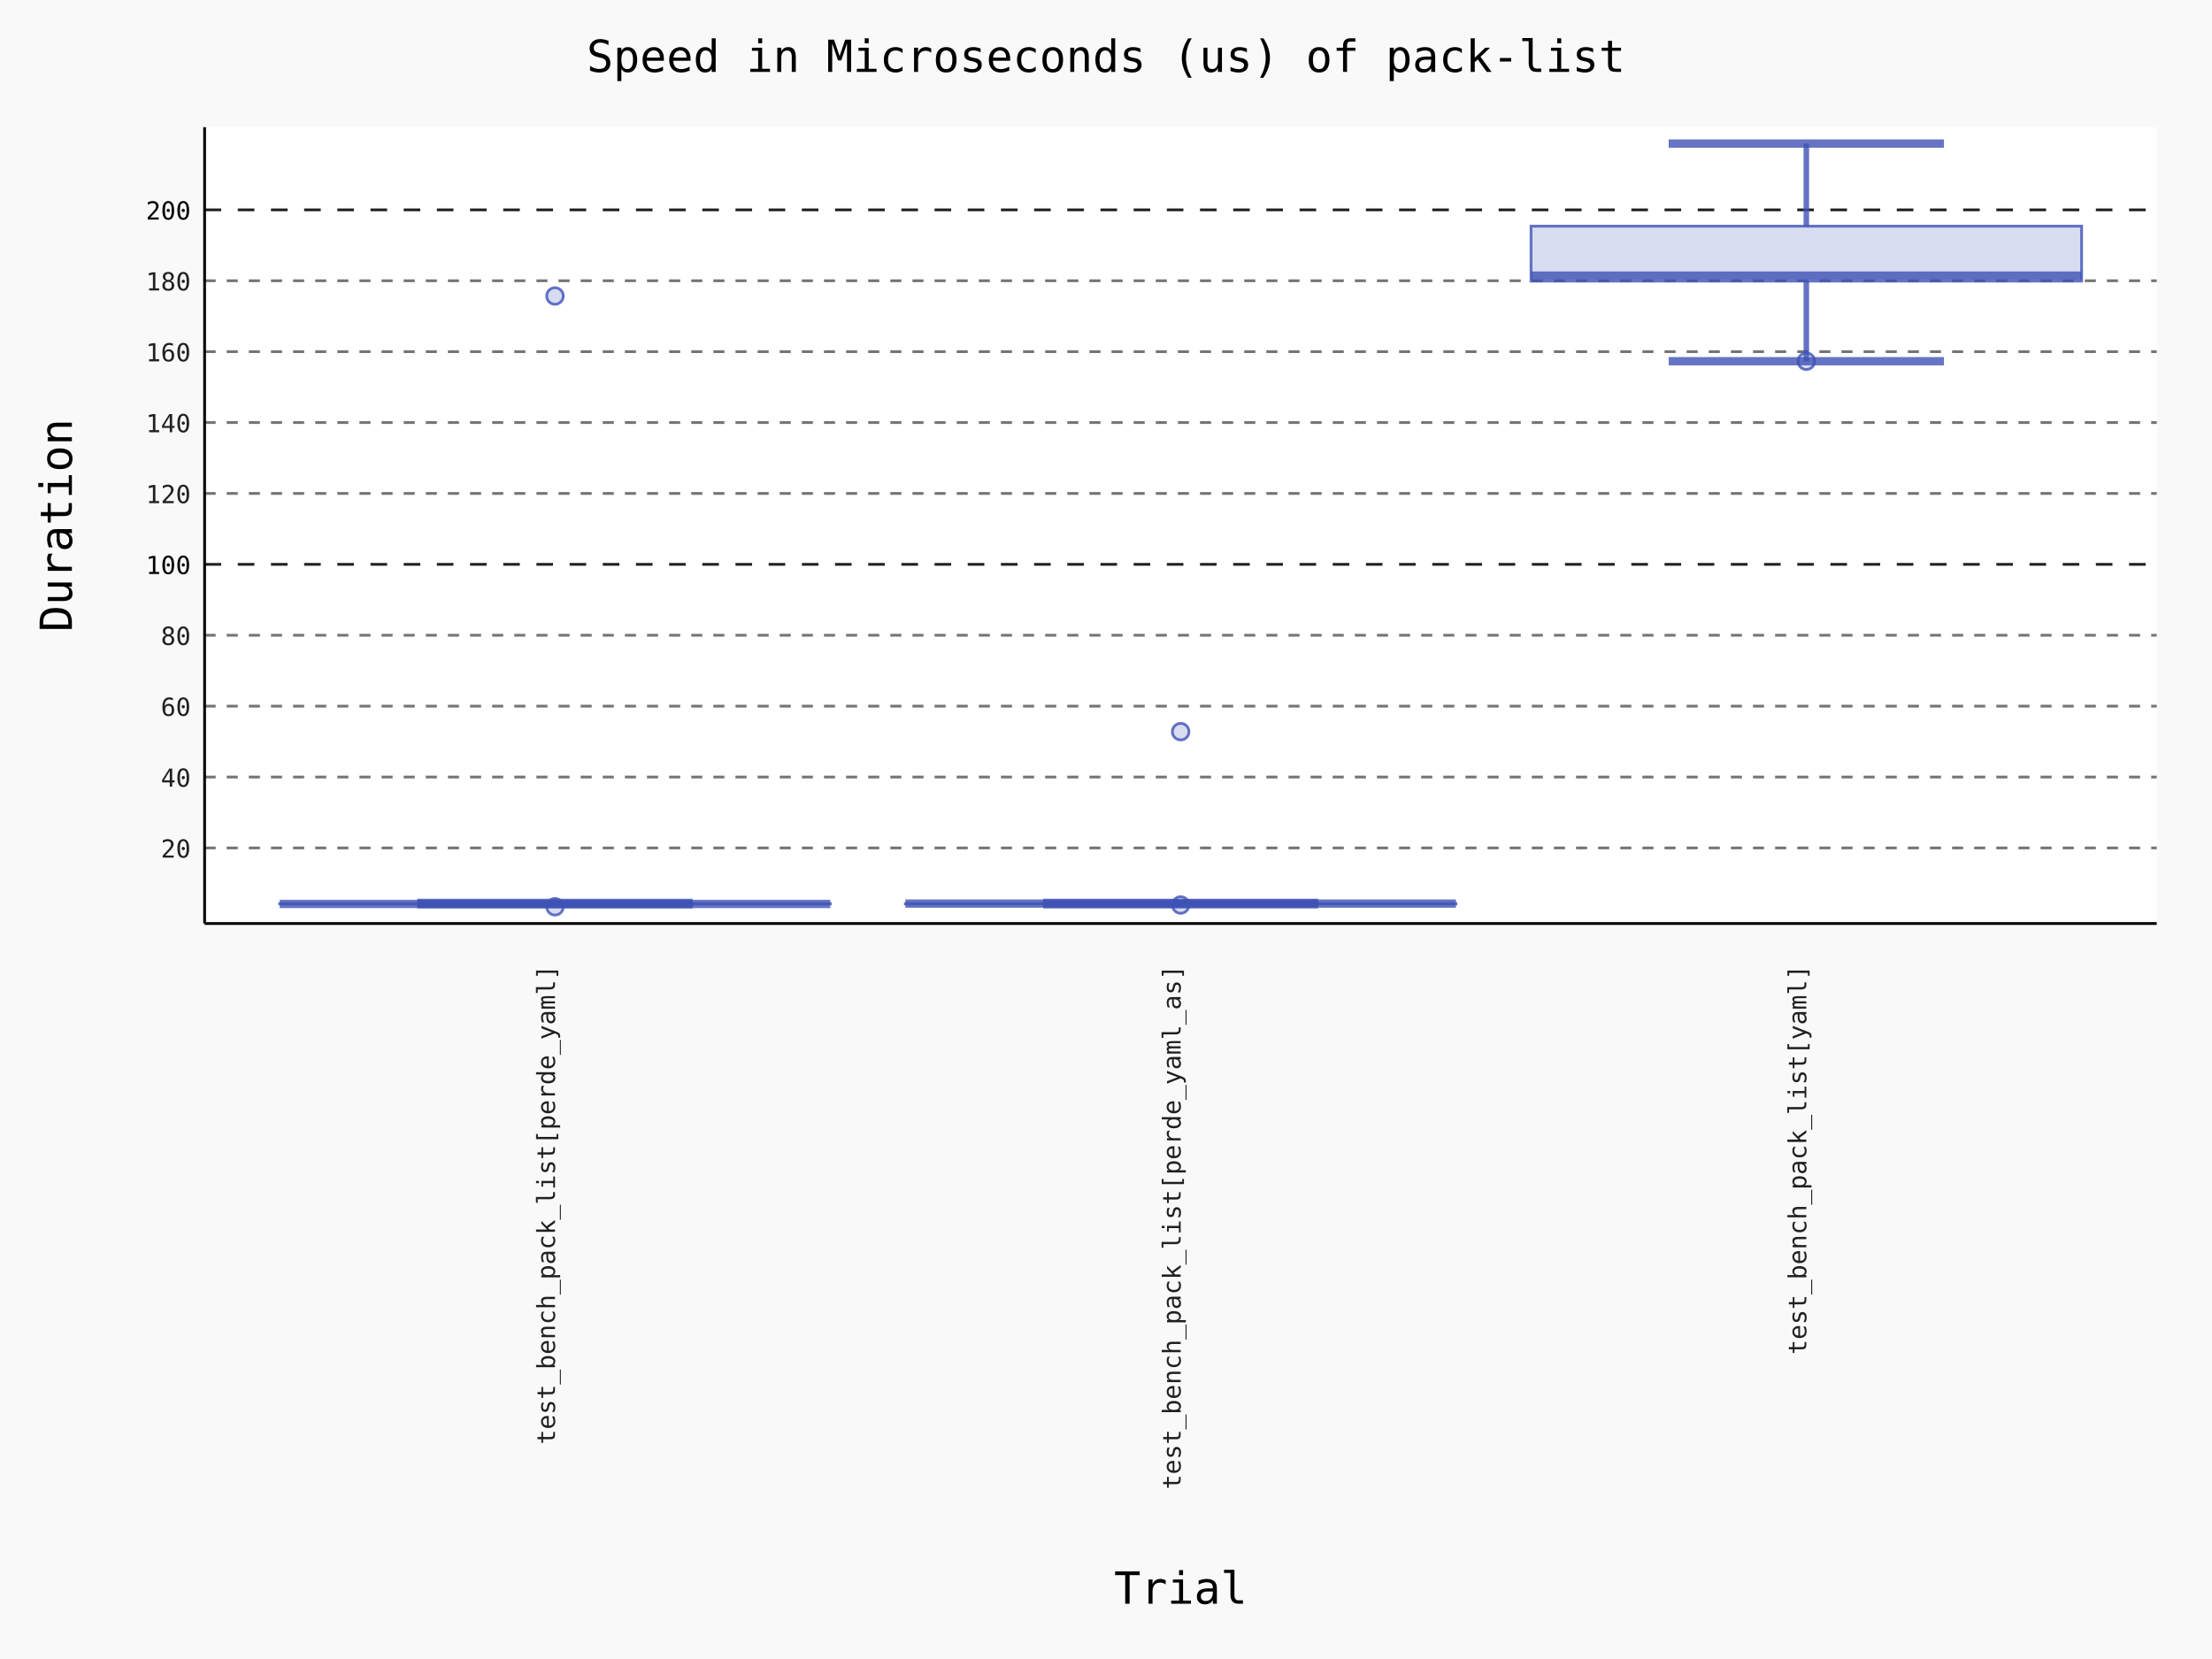
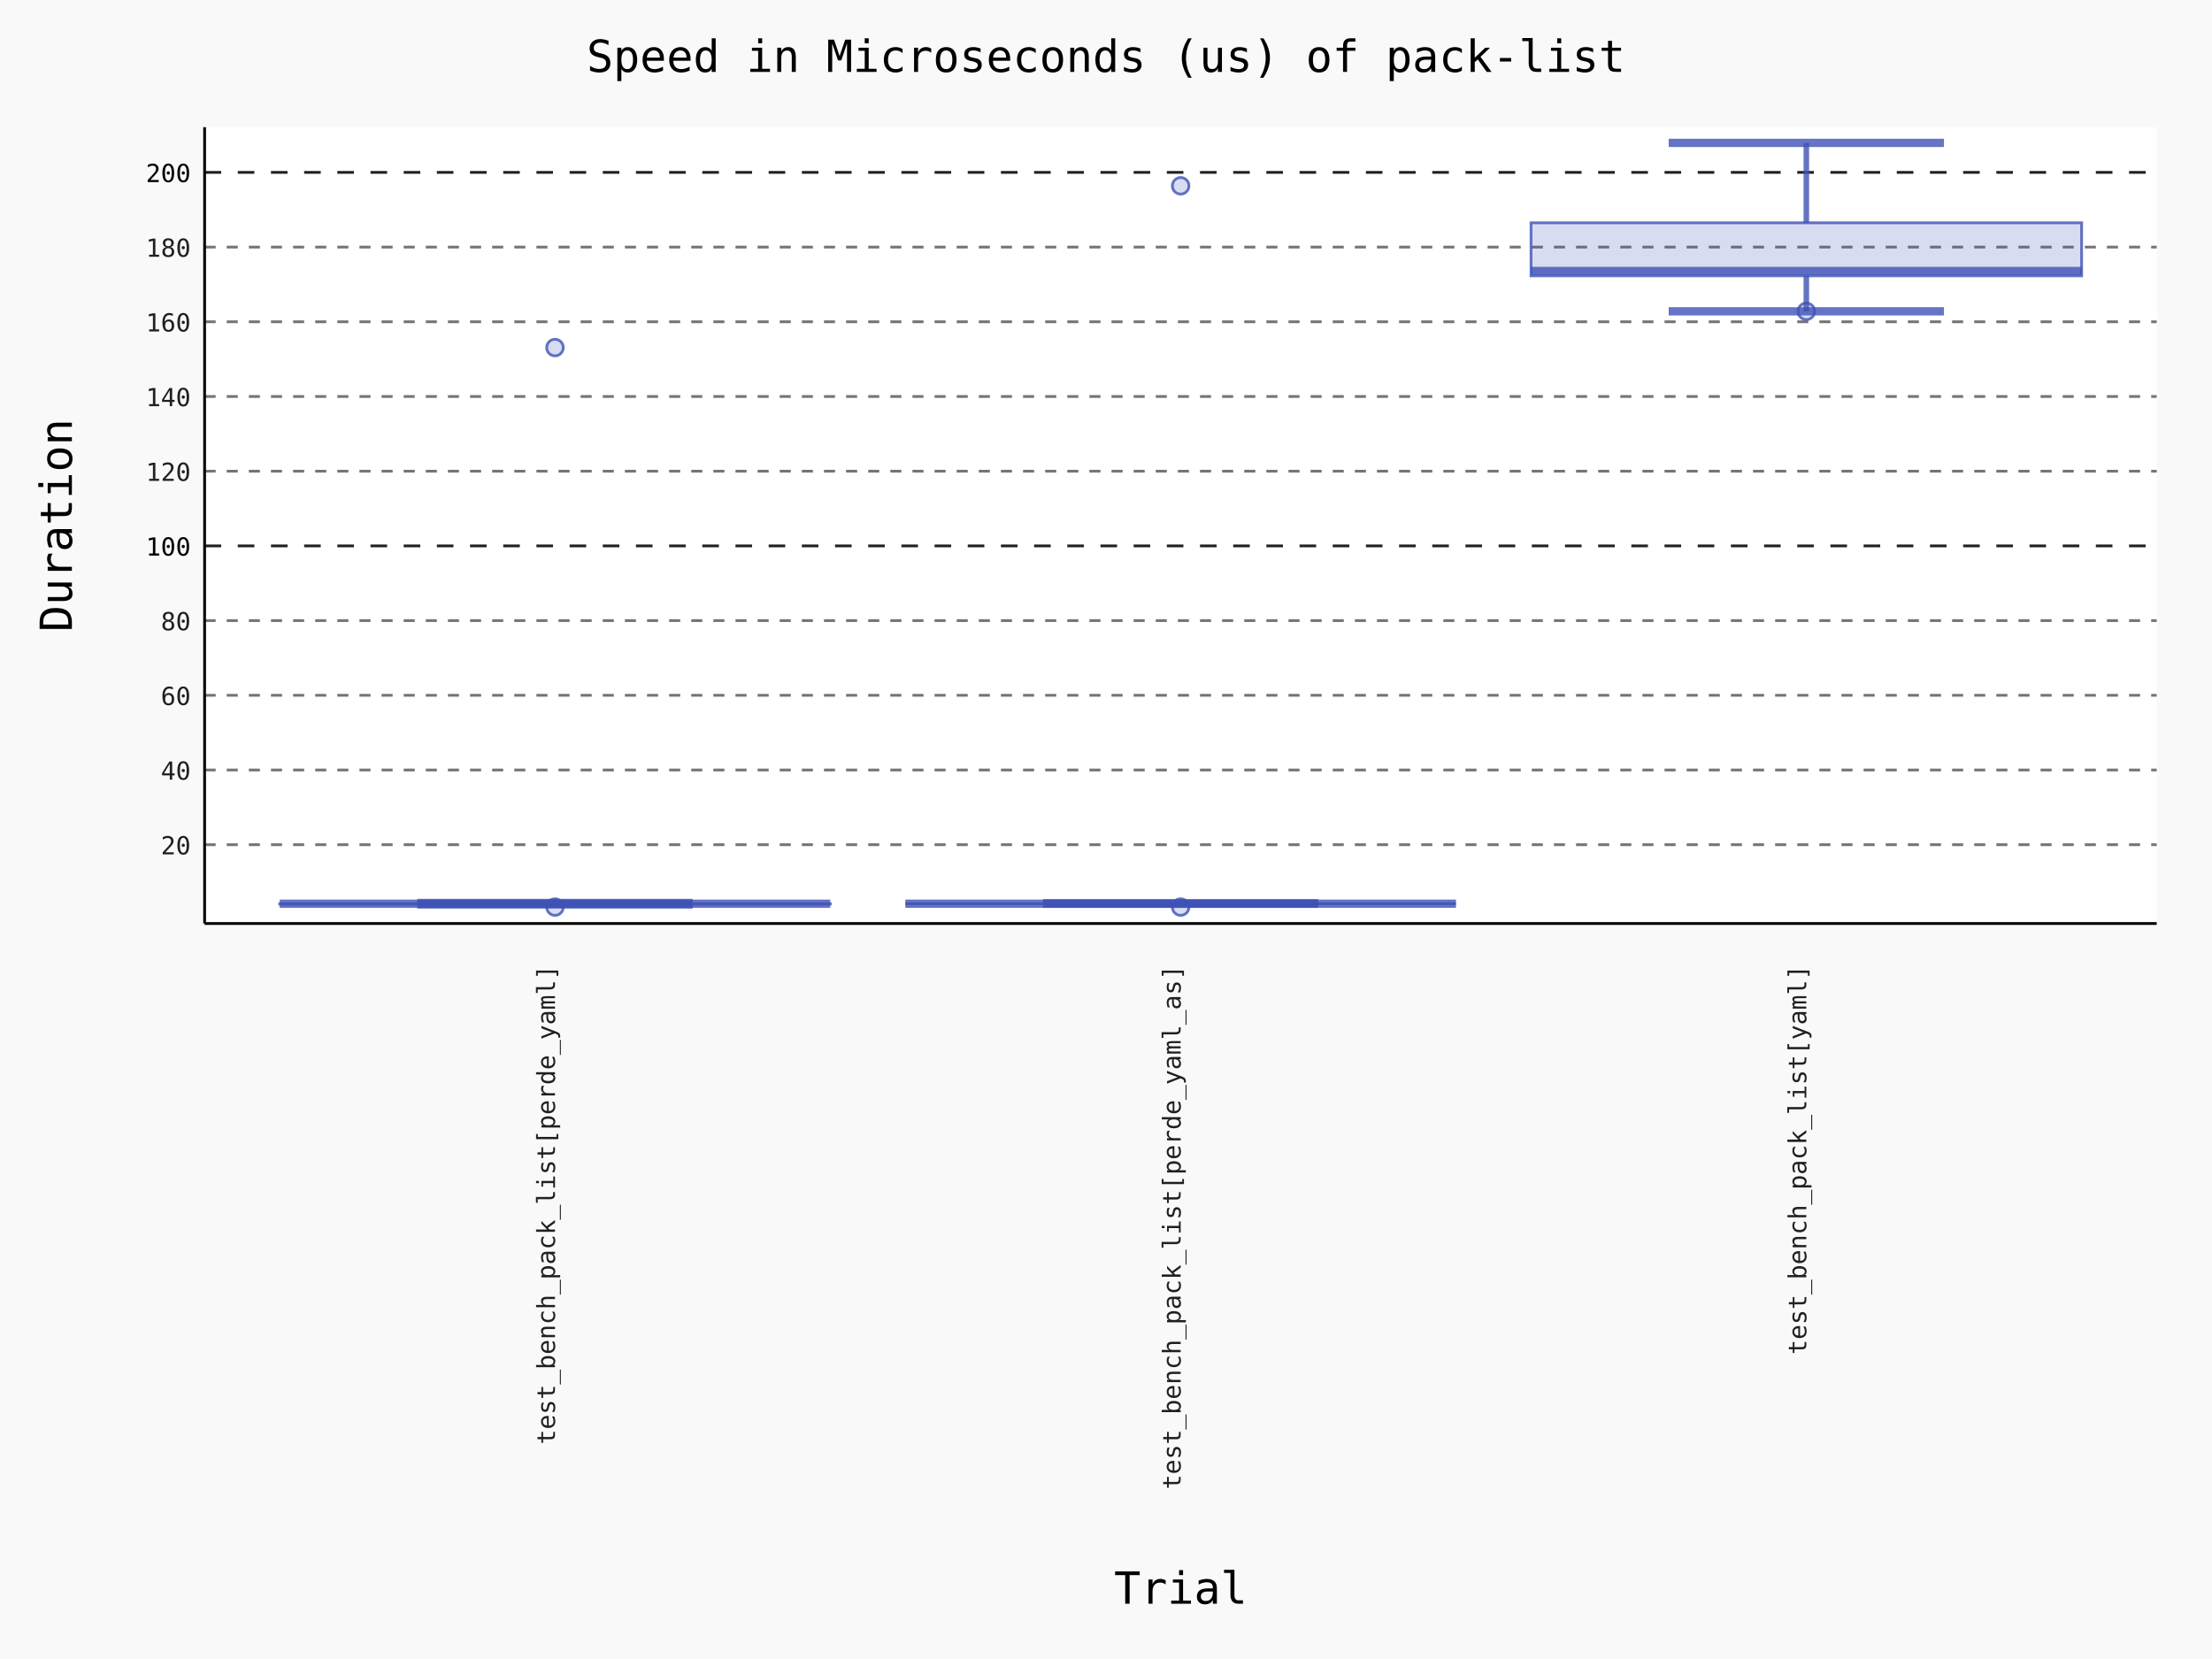
- <svg xmlns="http://www.w3.org/2000/svg" class="pygal-chart" id="chart-e20be5e3-cf7a-408f-8c66-355897b1e185" viewBox="0 0 800 600">
+ <svg xmlns="http://www.w3.org/2000/svg" id="chart-7e47a1be-b669-48a0-bd61-73a7778c6e6f" class="pygal-chart" viewBox="0 0 800 600">
  <defs>
-     <style type="text/css">#chart-e20be5e3-cf7a-408f-8c66-355897b1e185{-webkit-user-select:none;-webkit-font-smoothing:antialiased;font-family:Consolas,"Deja Vu Sans Mono","Bitstream Vera Sans Mono","Courier New",monospace}#chart-e20be5e3-cf7a-408f-8c66-355897b1e185 .title{font-family:Consolas,"Deja Vu Sans Mono","Bitstream Vera Sans Mono","Courier New",monospace;font-size:16px}#chart-e20be5e3-cf7a-408f-8c66-355897b1e185 .legends .legend text{font-family:Consolas,"Deja Vu Sans Mono","Bitstream Vera Sans Mono","Courier New",monospace;font-size:14px}#chart-e20be5e3-cf7a-408f-8c66-355897b1e185 .axis text{font-family:Consolas,"Deja Vu Sans Mono","Bitstream Vera Sans Mono","Courier New",monospace;font-size:10px}#chart-e20be5e3-cf7a-408f-8c66-355897b1e185 .axis text.major{font-family:Consolas,"Deja Vu Sans Mono","Bitstream Vera Sans Mono","Courier New",monospace;font-size:10px}#chart-e20be5e3-cf7a-408f-8c66-355897b1e185 .text-overlay text.value{font-family:Consolas,"Deja Vu Sans Mono","Bitstream Vera Sans Mono","Courier New",monospace;font-size:16px}#chart-e20be5e3-cf7a-408f-8c66-355897b1e185 .text-overlay text.label{font-family:Consolas,"Deja Vu Sans Mono","Bitstream Vera Sans Mono","Courier New",monospace;font-size:10px}#chart-e20be5e3-cf7a-408f-8c66-355897b1e185 .tooltip{font-family:Consolas,"Deja Vu Sans Mono","Bitstream Vera Sans Mono","Courier New",monospace;font-size:14px}#chart-e20be5e3-cf7a-408f-8c66-355897b1e185 text.no_data{font-family:Consolas,"Deja Vu Sans Mono","Bitstream Vera Sans Mono","Courier New",monospace;font-size:64px}
- #chart-e20be5e3-cf7a-408f-8c66-355897b1e185{background-color:rgba(249,249,249,1)}#chart-e20be5e3-cf7a-408f-8c66-355897b1e185 path,#chart-e20be5e3-cf7a-408f-8c66-355897b1e185 line,#chart-e20be5e3-cf7a-408f-8c66-355897b1e185 rect,#chart-e20be5e3-cf7a-408f-8c66-355897b1e185 circle{-webkit-transition:150ms;-moz-transition:150ms;transition:150ms}#chart-e20be5e3-cf7a-408f-8c66-355897b1e185 .graph &gt; .background{fill:rgba(249,249,249,1)}#chart-e20be5e3-cf7a-408f-8c66-355897b1e185 .plot &gt; .background{fill:rgba(255,255,255,1)}#chart-e20be5e3-cf7a-408f-8c66-355897b1e185 .graph{fill:rgba(0,0,0,.87)}#chart-e20be5e3-cf7a-408f-8c66-355897b1e185 text.no_data{fill:rgba(0,0,0,1)}#chart-e20be5e3-cf7a-408f-8c66-355897b1e185 .title{fill:rgba(0,0,0,1)}#chart-e20be5e3-cf7a-408f-8c66-355897b1e185 .legends .legend text{fill:rgba(0,0,0,.87)}#chart-e20be5e3-cf7a-408f-8c66-355897b1e185 .legends .legend:hover text{fill:rgba(0,0,0,1)}#chart-e20be5e3-cf7a-408f-8c66-355897b1e185 .axis .line{stroke:rgba(0,0,0,1)}#chart-e20be5e3-cf7a-408f-8c66-355897b1e185 .axis .guide.line{stroke:rgba(0,0,0,.54)}#chart-e20be5e3-cf7a-408f-8c66-355897b1e185 .axis .major.line{stroke:rgba(0,0,0,.87)}#chart-e20be5e3-cf7a-408f-8c66-355897b1e185 .axis text.major{fill:rgba(0,0,0,1)}#chart-e20be5e3-cf7a-408f-8c66-355897b1e185 .axis.y .guides:hover .guide.line,#chart-e20be5e3-cf7a-408f-8c66-355897b1e185 .line-graph .axis.x .guides:hover .guide.line,#chart-e20be5e3-cf7a-408f-8c66-355897b1e185 .stackedline-graph .axis.x .guides:hover .guide.line,#chart-e20be5e3-cf7a-408f-8c66-355897b1e185 .xy-graph .axis.x .guides:hover .guide.line{stroke:rgba(0,0,0,1)}#chart-e20be5e3-cf7a-408f-8c66-355897b1e185 .axis .guides:hover text{fill:rgba(0,0,0,1)}#chart-e20be5e3-cf7a-408f-8c66-355897b1e185 .reactive{fill-opacity:.7;stroke-opacity:.8}#chart-e20be5e3-cf7a-408f-8c66-355897b1e185 .ci{stroke:rgba(0,0,0,.87)}#chart-e20be5e3-cf7a-408f-8c66-355897b1e185 .reactive.active,#chart-e20be5e3-cf7a-408f-8c66-355897b1e185 .active .reactive{fill-opacity:.8;stroke-opacity:.9;stroke-width:4}#chart-e20be5e3-cf7a-408f-8c66-355897b1e185 .ci .reactive.active{stroke-width:1.5}#chart-e20be5e3-cf7a-408f-8c66-355897b1e185 .series text{fill:rgba(0,0,0,1)}#chart-e20be5e3-cf7a-408f-8c66-355897b1e185 .tooltip rect{fill:rgba(255,255,255,1);stroke:rgba(0,0,0,1);-webkit-transition:opacity 150ms;-moz-transition:opacity 150ms;transition:opacity 150ms}#chart-e20be5e3-cf7a-408f-8c66-355897b1e185 .tooltip .label{fill:rgba(0,0,0,.87)}#chart-e20be5e3-cf7a-408f-8c66-355897b1e185 .tooltip .label{fill:rgba(0,0,0,.87)}#chart-e20be5e3-cf7a-408f-8c66-355897b1e185 .tooltip .legend{font-size:.8em;fill:rgba(0,0,0,.54)}#chart-e20be5e3-cf7a-408f-8c66-355897b1e185 .tooltip .x_label{font-size:.6em;fill:rgba(0,0,0,1)}#chart-e20be5e3-cf7a-408f-8c66-355897b1e185 .tooltip .xlink{font-size:.5em;text-decoration:underline}#chart-e20be5e3-cf7a-408f-8c66-355897b1e185 .tooltip .value{font-size:1.5em}#chart-e20be5e3-cf7a-408f-8c66-355897b1e185 .bound{font-size:.5em}#chart-e20be5e3-cf7a-408f-8c66-355897b1e185 .max-value{font-size:.75em;fill:rgba(0,0,0,.54)}#chart-e20be5e3-cf7a-408f-8c66-355897b1e185 .map-element{fill:rgba(255,255,255,1);stroke:rgba(0,0,0,.54) !important}#chart-e20be5e3-cf7a-408f-8c66-355897b1e185 .map-element .reactive{fill-opacity:inherit;stroke-opacity:inherit}#chart-e20be5e3-cf7a-408f-8c66-355897b1e185 .color-0,#chart-e20be5e3-cf7a-408f-8c66-355897b1e185 .color-0 a:visited{stroke:#3F51B5;fill:#3F51B5}#chart-e20be5e3-cf7a-408f-8c66-355897b1e185 .color-1,#chart-e20be5e3-cf7a-408f-8c66-355897b1e185 .color-1 a:visited{stroke:#3F51B5;fill:#3F51B5}#chart-e20be5e3-cf7a-408f-8c66-355897b1e185 .color-2,#chart-e20be5e3-cf7a-408f-8c66-355897b1e185 .color-2 a:visited{stroke:#3F51B5;fill:#3F51B5}#chart-e20be5e3-cf7a-408f-8c66-355897b1e185 .text-overlay .color-0 text{fill:black}#chart-e20be5e3-cf7a-408f-8c66-355897b1e185 .text-overlay .color-1 text{fill:black}#chart-e20be5e3-cf7a-408f-8c66-355897b1e185 .text-overlay .color-2 text{fill:black}
- #chart-e20be5e3-cf7a-408f-8c66-355897b1e185 text.no_data{text-anchor:middle}#chart-e20be5e3-cf7a-408f-8c66-355897b1e185 .guide.line{fill:none}#chart-e20be5e3-cf7a-408f-8c66-355897b1e185 .centered{text-anchor:middle}#chart-e20be5e3-cf7a-408f-8c66-355897b1e185 .title{text-anchor:middle}#chart-e20be5e3-cf7a-408f-8c66-355897b1e185 .legends .legend text{fill-opacity:1}#chart-e20be5e3-cf7a-408f-8c66-355897b1e185 .axis.x text{text-anchor:middle}#chart-e20be5e3-cf7a-408f-8c66-355897b1e185 .axis.x:not(.web) text[transform]{text-anchor:start}#chart-e20be5e3-cf7a-408f-8c66-355897b1e185 .axis.x:not(.web) text[transform].backwards{text-anchor:end}#chart-e20be5e3-cf7a-408f-8c66-355897b1e185 .axis.y text{text-anchor:end}#chart-e20be5e3-cf7a-408f-8c66-355897b1e185 .axis.y text[transform].backwards{text-anchor:start}#chart-e20be5e3-cf7a-408f-8c66-355897b1e185 .axis.y2 text{text-anchor:start}#chart-e20be5e3-cf7a-408f-8c66-355897b1e185 .axis.y2 text[transform].backwards{text-anchor:end}#chart-e20be5e3-cf7a-408f-8c66-355897b1e185 .axis .guide.line{stroke-dasharray:4,4}#chart-e20be5e3-cf7a-408f-8c66-355897b1e185 .axis .major.guide.line{stroke-dasharray:6,6}#chart-e20be5e3-cf7a-408f-8c66-355897b1e185 .horizontal .axis.y .guide.line,#chart-e20be5e3-cf7a-408f-8c66-355897b1e185 .horizontal .axis.y2 .guide.line,#chart-e20be5e3-cf7a-408f-8c66-355897b1e185 .vertical .axis.x .guide.line{opacity:0}#chart-e20be5e3-cf7a-408f-8c66-355897b1e185 .horizontal .axis.always_show .guide.line,#chart-e20be5e3-cf7a-408f-8c66-355897b1e185 .vertical .axis.always_show .guide.line{opacity:1 !important}#chart-e20be5e3-cf7a-408f-8c66-355897b1e185 .axis.y .guides:hover .guide.line,#chart-e20be5e3-cf7a-408f-8c66-355897b1e185 .axis.y2 .guides:hover .guide.line,#chart-e20be5e3-cf7a-408f-8c66-355897b1e185 .axis.x .guides:hover .guide.line{opacity:1}#chart-e20be5e3-cf7a-408f-8c66-355897b1e185 .axis .guides:hover text{opacity:1}#chart-e20be5e3-cf7a-408f-8c66-355897b1e185 .nofill{fill:none}#chart-e20be5e3-cf7a-408f-8c66-355897b1e185 .subtle-fill{fill-opacity:.2}#chart-e20be5e3-cf7a-408f-8c66-355897b1e185 .dot{stroke-width:1px;fill-opacity:1}#chart-e20be5e3-cf7a-408f-8c66-355897b1e185 .dot.active{stroke-width:5px}#chart-e20be5e3-cf7a-408f-8c66-355897b1e185 .dot.negative{fill:transparent}#chart-e20be5e3-cf7a-408f-8c66-355897b1e185 text,#chart-e20be5e3-cf7a-408f-8c66-355897b1e185 tspan{stroke:none !important}#chart-e20be5e3-cf7a-408f-8c66-355897b1e185 .series text.active{opacity:1}#chart-e20be5e3-cf7a-408f-8c66-355897b1e185 .tooltip rect{fill-opacity:.95;stroke-width:.5}#chart-e20be5e3-cf7a-408f-8c66-355897b1e185 .tooltip text{fill-opacity:1}#chart-e20be5e3-cf7a-408f-8c66-355897b1e185 .showable{visibility:hidden}#chart-e20be5e3-cf7a-408f-8c66-355897b1e185 .showable.shown{visibility:visible}#chart-e20be5e3-cf7a-408f-8c66-355897b1e185 .gauge-background{fill:rgba(229,229,229,1);stroke:none}#chart-e20be5e3-cf7a-408f-8c66-355897b1e185 .bg-lines{stroke:rgba(249,249,249,1);stroke-width:2px}
+     <style type="text/css">#chart-7e47a1be-b669-48a0-bd61-73a7778c6e6f{-webkit-user-select:none;-webkit-font-smoothing:antialiased;font-family:Consolas,"Deja Vu Sans Mono","Bitstream Vera Sans Mono","Courier New",monospace}#chart-7e47a1be-b669-48a0-bd61-73a7778c6e6f .title{font-family:Consolas,"Deja Vu Sans Mono","Bitstream Vera Sans Mono","Courier New",monospace;font-size:16px}#chart-7e47a1be-b669-48a0-bd61-73a7778c6e6f .legends .legend text{font-family:Consolas,"Deja Vu Sans Mono","Bitstream Vera Sans Mono","Courier New",monospace;font-size:14px}#chart-7e47a1be-b669-48a0-bd61-73a7778c6e6f .axis text{font-family:Consolas,"Deja Vu Sans Mono","Bitstream Vera Sans Mono","Courier New",monospace;font-size:10px}#chart-7e47a1be-b669-48a0-bd61-73a7778c6e6f .axis text.major{font-family:Consolas,"Deja Vu Sans Mono","Bitstream Vera Sans Mono","Courier New",monospace;font-size:10px}#chart-7e47a1be-b669-48a0-bd61-73a7778c6e6f .text-overlay text.value{font-family:Consolas,"Deja Vu Sans Mono","Bitstream Vera Sans Mono","Courier New",monospace;font-size:16px}#chart-7e47a1be-b669-48a0-bd61-73a7778c6e6f .text-overlay text.label{font-family:Consolas,"Deja Vu Sans Mono","Bitstream Vera Sans Mono","Courier New",monospace;font-size:10px}#chart-7e47a1be-b669-48a0-bd61-73a7778c6e6f .tooltip{font-family:Consolas,"Deja Vu Sans Mono","Bitstream Vera Sans Mono","Courier New",monospace;font-size:14px}#chart-7e47a1be-b669-48a0-bd61-73a7778c6e6f text.no_data{font-family:Consolas,"Deja Vu Sans Mono","Bitstream Vera Sans Mono","Courier New",monospace;font-size:64px}
+ #chart-7e47a1be-b669-48a0-bd61-73a7778c6e6f{background-color:rgba(249,249,249,1)}#chart-7e47a1be-b669-48a0-bd61-73a7778c6e6f path,#chart-7e47a1be-b669-48a0-bd61-73a7778c6e6f line,#chart-7e47a1be-b669-48a0-bd61-73a7778c6e6f rect,#chart-7e47a1be-b669-48a0-bd61-73a7778c6e6f circle{-webkit-transition:150ms;-moz-transition:150ms;transition:150ms}#chart-7e47a1be-b669-48a0-bd61-73a7778c6e6f .graph &gt; .background{fill:rgba(249,249,249,1)}#chart-7e47a1be-b669-48a0-bd61-73a7778c6e6f .plot &gt; .background{fill:rgba(255,255,255,1)}#chart-7e47a1be-b669-48a0-bd61-73a7778c6e6f .graph{fill:rgba(0,0,0,.87)}#chart-7e47a1be-b669-48a0-bd61-73a7778c6e6f text.no_data{fill:rgba(0,0,0,1)}#chart-7e47a1be-b669-48a0-bd61-73a7778c6e6f .title{fill:rgba(0,0,0,1)}#chart-7e47a1be-b669-48a0-bd61-73a7778c6e6f .legends .legend text{fill:rgba(0,0,0,.87)}#chart-7e47a1be-b669-48a0-bd61-73a7778c6e6f .legends .legend:hover text{fill:rgba(0,0,0,1)}#chart-7e47a1be-b669-48a0-bd61-73a7778c6e6f .axis .line{stroke:rgba(0,0,0,1)}#chart-7e47a1be-b669-48a0-bd61-73a7778c6e6f .axis .guide.line{stroke:rgba(0,0,0,.54)}#chart-7e47a1be-b669-48a0-bd61-73a7778c6e6f .axis .major.line{stroke:rgba(0,0,0,.87)}#chart-7e47a1be-b669-48a0-bd61-73a7778c6e6f .axis text.major{fill:rgba(0,0,0,1)}#chart-7e47a1be-b669-48a0-bd61-73a7778c6e6f .axis.y .guides:hover .guide.line,#chart-7e47a1be-b669-48a0-bd61-73a7778c6e6f .line-graph .axis.x .guides:hover .guide.line,#chart-7e47a1be-b669-48a0-bd61-73a7778c6e6f .stackedline-graph .axis.x .guides:hover .guide.line,#chart-7e47a1be-b669-48a0-bd61-73a7778c6e6f .xy-graph .axis.x .guides:hover .guide.line{stroke:rgba(0,0,0,1)}#chart-7e47a1be-b669-48a0-bd61-73a7778c6e6f .axis .guides:hover text{fill:rgba(0,0,0,1)}#chart-7e47a1be-b669-48a0-bd61-73a7778c6e6f .reactive{fill-opacity:.7;stroke-opacity:.8}#chart-7e47a1be-b669-48a0-bd61-73a7778c6e6f .ci{stroke:rgba(0,0,0,.87)}#chart-7e47a1be-b669-48a0-bd61-73a7778c6e6f .reactive.active,#chart-7e47a1be-b669-48a0-bd61-73a7778c6e6f .active .reactive{fill-opacity:.8;stroke-opacity:.9;stroke-width:4}#chart-7e47a1be-b669-48a0-bd61-73a7778c6e6f .ci .reactive.active{stroke-width:1.5}#chart-7e47a1be-b669-48a0-bd61-73a7778c6e6f .series text{fill:rgba(0,0,0,1)}#chart-7e47a1be-b669-48a0-bd61-73a7778c6e6f .tooltip rect{fill:rgba(255,255,255,1);stroke:rgba(0,0,0,1);-webkit-transition:opacity 150ms;-moz-transition:opacity 150ms;transition:opacity 150ms}#chart-7e47a1be-b669-48a0-bd61-73a7778c6e6f .tooltip .label{fill:rgba(0,0,0,.87)}#chart-7e47a1be-b669-48a0-bd61-73a7778c6e6f .tooltip .label{fill:rgba(0,0,0,.87)}#chart-7e47a1be-b669-48a0-bd61-73a7778c6e6f .tooltip .legend{font-size:.8em;fill:rgba(0,0,0,.54)}#chart-7e47a1be-b669-48a0-bd61-73a7778c6e6f .tooltip .x_label{font-size:.6em;fill:rgba(0,0,0,1)}#chart-7e47a1be-b669-48a0-bd61-73a7778c6e6f .tooltip .xlink{font-size:.5em;text-decoration:underline}#chart-7e47a1be-b669-48a0-bd61-73a7778c6e6f .tooltip .value{font-size:1.5em}#chart-7e47a1be-b669-48a0-bd61-73a7778c6e6f .bound{font-size:.5em}#chart-7e47a1be-b669-48a0-bd61-73a7778c6e6f .max-value{font-size:.75em;fill:rgba(0,0,0,.54)}#chart-7e47a1be-b669-48a0-bd61-73a7778c6e6f .map-element{fill:rgba(255,255,255,1);stroke:rgba(0,0,0,.54) !important}#chart-7e47a1be-b669-48a0-bd61-73a7778c6e6f .map-element .reactive{fill-opacity:inherit;stroke-opacity:inherit}#chart-7e47a1be-b669-48a0-bd61-73a7778c6e6f .color-0,#chart-7e47a1be-b669-48a0-bd61-73a7778c6e6f .color-0 a:visited{stroke:#3F51B5;fill:#3F51B5}#chart-7e47a1be-b669-48a0-bd61-73a7778c6e6f .color-1,#chart-7e47a1be-b669-48a0-bd61-73a7778c6e6f .color-1 a:visited{stroke:#3F51B5;fill:#3F51B5}#chart-7e47a1be-b669-48a0-bd61-73a7778c6e6f .color-2,#chart-7e47a1be-b669-48a0-bd61-73a7778c6e6f .color-2 a:visited{stroke:#3F51B5;fill:#3F51B5}#chart-7e47a1be-b669-48a0-bd61-73a7778c6e6f .text-overlay .color-0 text{fill:black}#chart-7e47a1be-b669-48a0-bd61-73a7778c6e6f .text-overlay .color-1 text{fill:black}#chart-7e47a1be-b669-48a0-bd61-73a7778c6e6f .text-overlay .color-2 text{fill:black}
+ #chart-7e47a1be-b669-48a0-bd61-73a7778c6e6f text.no_data{text-anchor:middle}#chart-7e47a1be-b669-48a0-bd61-73a7778c6e6f .guide.line{fill:none}#chart-7e47a1be-b669-48a0-bd61-73a7778c6e6f .centered{text-anchor:middle}#chart-7e47a1be-b669-48a0-bd61-73a7778c6e6f .title{text-anchor:middle}#chart-7e47a1be-b669-48a0-bd61-73a7778c6e6f .legends .legend text{fill-opacity:1}#chart-7e47a1be-b669-48a0-bd61-73a7778c6e6f .axis.x text{text-anchor:middle}#chart-7e47a1be-b669-48a0-bd61-73a7778c6e6f .axis.x:not(.web) text[transform]{text-anchor:start}#chart-7e47a1be-b669-48a0-bd61-73a7778c6e6f .axis.x:not(.web) text[transform].backwards{text-anchor:end}#chart-7e47a1be-b669-48a0-bd61-73a7778c6e6f .axis.y text{text-anchor:end}#chart-7e47a1be-b669-48a0-bd61-73a7778c6e6f .axis.y text[transform].backwards{text-anchor:start}#chart-7e47a1be-b669-48a0-bd61-73a7778c6e6f .axis.y2 text{text-anchor:start}#chart-7e47a1be-b669-48a0-bd61-73a7778c6e6f .axis.y2 text[transform].backwards{text-anchor:end}#chart-7e47a1be-b669-48a0-bd61-73a7778c6e6f .axis .guide.line{stroke-dasharray:4,4}#chart-7e47a1be-b669-48a0-bd61-73a7778c6e6f .axis .major.guide.line{stroke-dasharray:6,6}#chart-7e47a1be-b669-48a0-bd61-73a7778c6e6f .horizontal .axis.y .guide.line,#chart-7e47a1be-b669-48a0-bd61-73a7778c6e6f .horizontal .axis.y2 .guide.line,#chart-7e47a1be-b669-48a0-bd61-73a7778c6e6f .vertical .axis.x .guide.line{opacity:0}#chart-7e47a1be-b669-48a0-bd61-73a7778c6e6f .horizontal .axis.always_show .guide.line,#chart-7e47a1be-b669-48a0-bd61-73a7778c6e6f .vertical .axis.always_show .guide.line{opacity:1 !important}#chart-7e47a1be-b669-48a0-bd61-73a7778c6e6f .axis.y .guides:hover .guide.line,#chart-7e47a1be-b669-48a0-bd61-73a7778c6e6f .axis.y2 .guides:hover .guide.line,#chart-7e47a1be-b669-48a0-bd61-73a7778c6e6f .axis.x .guides:hover .guide.line{opacity:1}#chart-7e47a1be-b669-48a0-bd61-73a7778c6e6f .axis .guides:hover text{opacity:1}#chart-7e47a1be-b669-48a0-bd61-73a7778c6e6f .nofill{fill:none}#chart-7e47a1be-b669-48a0-bd61-73a7778c6e6f .subtle-fill{fill-opacity:.2}#chart-7e47a1be-b669-48a0-bd61-73a7778c6e6f .dot{stroke-width:1px;fill-opacity:1}#chart-7e47a1be-b669-48a0-bd61-73a7778c6e6f .dot.active{stroke-width:5px}#chart-7e47a1be-b669-48a0-bd61-73a7778c6e6f .dot.negative{fill:transparent}#chart-7e47a1be-b669-48a0-bd61-73a7778c6e6f text,#chart-7e47a1be-b669-48a0-bd61-73a7778c6e6f tspan{stroke:none !important}#chart-7e47a1be-b669-48a0-bd61-73a7778c6e6f .series text.active{opacity:1}#chart-7e47a1be-b669-48a0-bd61-73a7778c6e6f .tooltip rect{fill-opacity:.95;stroke-width:.5}#chart-7e47a1be-b669-48a0-bd61-73a7778c6e6f .tooltip text{fill-opacity:1}#chart-7e47a1be-b669-48a0-bd61-73a7778c6e6f .showable{visibility:hidden}#chart-7e47a1be-b669-48a0-bd61-73a7778c6e6f .showable.shown{visibility:visible}#chart-7e47a1be-b669-48a0-bd61-73a7778c6e6f .gauge-background{fill:rgba(229,229,229,1);stroke:none}#chart-7e47a1be-b669-48a0-bd61-73a7778c6e6f .bg-lines{stroke:rgba(249,249,249,1);stroke-width:2px}
.tooltip .value{font-size:1em !important}.axis text{font-size:9px !important}</style>
  </defs>
  <g class="graph custombox-graph vertical">
-     <rect class="background" height="600" width="800" x="0" y="0" />
-     <g class="plot" transform="translate(74, 46)">
-       <rect class="background" height="288.0" width="706.0" x="0" y="0" />
+     <rect x="0" y="0" width="800" height="600" class="background" />
+     <g transform="translate(74, 46)" class="plot">
+       <rect x="0" y="0" width="706.0" height="288.0" class="background" />
      <g class="axis y always_show">
-         <path class="line" d="M0 288 h706" />
+         <path d="M0 288 h706" class="line" />
        <g class="guides">
-           <path class="guide line" d="M0 260.667 h706" />
-           <text class="" x="-5" y="264.167">20</text>
+           <path d="M0 259.497 h706" class="guide line" />
+           <text x="-5" y="262.997" class="">20</text>
        </g>
        <g class="guides">
-           <path class="guide line" d="M0 235.026 h706" />
-           <text class="" x="-5" y="238.526">40</text>
+           <path d="M0 232.48 h706" class="guide line" />
+           <text x="-5" y="235.98" class="">40</text>
        </g>
        <g class="guides">
-           <path class="guide line" d="M0 209.385 h706" />
-           <text class="" x="-5" y="212.885">60</text>
+           <path d="M0 205.463 h706" class="guide line" />
+           <text x="-5" y="208.963" class="">60</text>
        </g>
        <g class="guides">
-           <path class="guide line" d="M0 183.744 h706" />
-           <text class="" x="-5" y="187.244">80</text>
+           <path d="M0 178.447 h706" class="guide line" />
+           <text x="-5" y="181.947" class="">80</text>
        </g>
        <g class="guides">
-           <path class="major guide line" d="M0 158.103 h706" />
-           <text class="major" x="-5" y="161.603">100</text>
+           <path d="M0 151.43 h706" class="major guide line" />
+           <text x="-5" y="154.93" class="major">100</text>
        </g>
        <g class="guides">
-           <path class="guide line" d="M0 132.462 h706" />
-           <text class="" x="-5" y="135.962">120</text>
+           <path d="M0 124.413 h706" class="guide line" />
+           <text x="-5" y="127.913" class="">120</text>
        </g>
        <g class="guides">
-           <path class="guide line" d="M0 106.821 h706" />
-           <text class="" x="-5" y="110.321">140</text>
+           <path d="M0 97.396 h706" class="guide line" />
+           <text x="-5" y="100.896" class="">140</text>
        </g>
        <g class="guides">
-           <path class="guide line" d="M0 81.179 h706" />
-           <text class="" x="-5" y="84.679">160</text>
+           <path d="M0 70.379 h706" class="guide line" />
+           <text x="-5" y="73.879" class="">160</text>
        </g>
        <g class="guides">
-           <path class="guide line" d="M0 55.538 h706" />
-           <text class="" x="-5" y="59.038">180</text>
+           <path d="M0 43.362 h706" class="guide line" />
+           <text x="-5" y="46.862" class="">180</text>
        </g>
        <g class="guides">
-           <path class="major guide line" d="M0 29.897 h706" />
-           <text class="major" x="-5" y="33.397">200</text>
+           <path d="M0 16.345 h706" class="major guide line" />
+           <text x="-5" y="19.845" class="major">200</text>
        </g>
      </g>
      <g class="axis x">
-         <path class="line" d="M0 0 v288" />
+         <path d="M0 0 v288" class="line" />
        <g class="guides">
-           <path class="guide line" d="M126.718 0 v288" />
-           <text class="backwards" transform="rotate(270 126.7179 303)" x="126.718" y="303.0">test_bench_pack_list[perde_yaml]</text>
+           <path d="M126.718 0 v288" class="guide line" />
+           <text x="126.718" y="303.0" class="backwards" transform="rotate(270 126.7179 303)">test_bench_pack_list[perde_yaml]</text>
        </g>
        <g class="guides">
-           <path class="guide line" d="M353 0 v288" />
-           <text class="backwards" transform="rotate(270 353 303)" x="353.0" y="303.0">test_bench_pack_list[perde_yaml_as]</text>
+           <path d="M353 0 v288" class="guide line" />
+           <text x="353.0" y="303.0" class="backwards" transform="rotate(270 353 303)">test_bench_pack_list[perde_yaml_as]</text>
        </g>
        <g class="guides">
-           <path class="guide line" d="M579.282 0 v288" />
-           <text class="backwards" transform="rotate(270 579.2821 303)" x="579.282" y="303.0">test_bench_pack_list[yaml]</text>
+           <path d="M579.282 0 v288" class="guide line" />
+           <text x="579.282" y="303.0" class="backwards" transform="rotate(270 579.2821 303)">test_bench_pack_list[yaml]</text>
        </g>
      </g>
      <g class="series serie-0 color-0">
        <g class="boxes">
          <g class="box">
-             <path class="reactive tooltip-trigger" d="M76.936 281.051 L176.5 281.051" stroke-width="3" />
-             <path class="reactive tooltip-trigger" d="M27.154 280.923 L226.282 280.923" stroke-width="3" />
-             <path class="reactive tooltip-trigger" d="M76.936 280.538 L176.5 280.538" stroke-width="3" />
-             <path class="reactive tooltip-trigger" d="M126.718 281.051 L126.718 280.923" stroke-width="2" />
-             <path class="reactive tooltip-trigger" d="M126.718 280.538 L126.718 280.795" stroke-width="2" />
-             <rect class="subtle-fill reactive tooltip-trigger" height="0.128" width="199.128" x="27.154" y="280.795" />
-             <circle class="subtle-fill reactive tooltip-trigger" cx="126.718" cy="281.949" r="3" />
-             <circle class="subtle-fill reactive tooltip-trigger" cx="126.718" cy="61.051" r="3" />
+             <path stroke-width="3" d="M76.936 281.111 L176.5 281.111" class="reactive tooltip-trigger" />
+             <path stroke-width="3" d="M27.154 280.841 L226.282 280.841" class="reactive tooltip-trigger" />
+             <path stroke-width="3" d="M76.936 280.57 L176.5 280.57" class="reactive tooltip-trigger" />
+             <path stroke-width="2" d="M126.718 281.111 L126.718 280.976" class="reactive tooltip-trigger" />
+             <path stroke-width="2" d="M126.718 280.57 L126.718 280.841" class="reactive tooltip-trigger" />
+             <rect x="27.154" y="280.841" height="0.135" width="199.128" class="subtle-fill reactive tooltip-trigger" />
+             <circle cx="126.718" cy="282.056" r="3" class="subtle-fill reactive tooltip-trigger" />
+             <circle cx="126.718" cy="79.7" r="3" class="subtle-fill reactive tooltip-trigger" />
          </g>
        </g>
      </g>
      <g class="series serie-1 color-1">
        <g class="boxes">
          <g class="box">
-             <path class="reactive tooltip-trigger" d="M303.218 281.051 L402.782 281.051" stroke-width="3" />
-             <path class="reactive tooltip-trigger" d="M253.436 280.795 L452.564 280.795" stroke-width="3" />
-             <path class="reactive tooltip-trigger" d="M303.218 280.538 L402.782 280.538" stroke-width="3" />
-             <path class="reactive tooltip-trigger" d="M353 281.051 L353 280.923" stroke-width="2" />
-             <path class="reactive tooltip-trigger" d="M353 280.538 L353 280.795" stroke-width="2" />
-             <rect class="subtle-fill reactive tooltip-trigger" height="0.128" width="199.128" x="253.436" y="280.795" />
-             <circle class="subtle-fill reactive tooltip-trigger" cx="353" cy="281.308" r="3" />
-             <circle class="subtle-fill reactive tooltip-trigger" cx="353" cy="218.615" r="3" />
+             <path stroke-width="3" d="M303.218 280.841 L402.782 280.841" class="reactive tooltip-trigger" />
+             <path stroke-width="3" d="M253.436 280.841 L452.564 280.841" class="reactive tooltip-trigger" />
+             <path stroke-width="3" d="M303.218 280.705 L402.782 280.705" class="reactive tooltip-trigger" />
+             <path stroke-width="2" d="M353 280.841 L353 280.841" class="reactive tooltip-trigger" />
+             <path stroke-width="2" d="M353 280.705 L353 280.841" class="reactive tooltip-trigger" />
+             <rect x="253.436" y="280.841" height="9.828685676893656e-06" width="199.128" class="subtle-fill reactive tooltip-trigger" />
+             <circle cx="353" cy="282.056" r="3" class="subtle-fill reactive tooltip-trigger" />
+             <circle cx="353" cy="21.208" r="3" class="subtle-fill reactive tooltip-trigger" />
          </g>
        </g>
      </g>
      <g class="series serie-2 color-2">
        <g class="boxes">
          <g class="box">
-             <path class="reactive tooltip-trigger" d="M529.5 84.641 L629.064 84.641" stroke-width="3" />
-             <path class="reactive tooltip-trigger" d="M479.718 53.679 L678.846 53.679" stroke-width="3" />
-             <path class="reactive tooltip-trigger" d="M529.5 5.923 L629.064 5.923" stroke-width="3" />
-             <path class="reactive tooltip-trigger" d="M579.282 84.641 L579.282 55.667" stroke-width="2" />
-             <path class="reactive tooltip-trigger" d="M579.282 5.923 L579.282 35.795" stroke-width="2" />
-             <rect class="subtle-fill reactive tooltip-trigger" height="19.872" width="199.128" x="479.718" y="35.795" />
-             <circle class="subtle-fill reactive tooltip-trigger" cx="579.282" cy="84.641" r="3" />
-             <circle class="subtle-fill reactive tooltip-trigger" cx="579.282" cy="-578.051" r="3" />
+             <path stroke-width="3" d="M529.5 66.597 L629.064 66.597" class="reactive tooltip-trigger" />
+             <path stroke-width="3" d="M479.718 52.007 L678.846 52.007" class="reactive tooltip-trigger" />
+             <path stroke-width="3" d="M529.5 5.674 L629.064 5.674" class="reactive tooltip-trigger" />
+             <path stroke-width="2" d="M579.282 66.597 L579.282 53.764" class="reactive tooltip-trigger" />
+             <path stroke-width="2" d="M579.282 5.674 L579.282 34.582" class="reactive tooltip-trigger" />
+             <rect x="479.718" y="34.582" height="19.182" width="199.128" class="subtle-fill reactive tooltip-trigger" />
+             <circle cx="579.282" cy="66.597" r="3" class="subtle-fill reactive tooltip-trigger" />
+             <circle cx="579.282" cy="-262.739" r="3" class="subtle-fill reactive tooltip-trigger" />
          </g>
        </g>
      </g>
    </g>
    <g class="titles">
-       <text class="title plot_title" x="400.0" y="26">Speed in Microseconds (us) of pack-list</text>
-       <text class="title" x="427.0" y="580.0">Trial</text>
-       <text class="title" transform="rotate(-90 0 190)" x="0" y="216.0">Duration</text>
+       <text x="400.0" y="26" class="title plot_title">Speed in Microseconds (us) of pack-list</text>
+       <text x="427.0" y="580.0" class="title">Trial</text>
+       <text x="0" y="216.0" class="title" transform="rotate(-90 0 190)">Duration</text>
    </g>
-     <g class="plot overlay" transform="translate(74, 46)">
+     <g transform="translate(74, 46)" class="plot overlay">
      <g class="series serie-0 color-0" />
      <g class="series serie-1 color-1" />
      <g class="series serie-2 color-2" />
    </g>
-     <g class="plot text-overlay" transform="translate(74, 46)">
+     <g transform="translate(74, 46)" class="plot text-overlay">
      <g class="series serie-0 color-0" />
      <g class="series serie-1 color-1" />
      <g class="series serie-2 color-2" />
    </g>
-     <g class="plot tooltip-overlay" transform="translate(74, 46)">
-       <g class="tooltip" style="opacity: 0" transform="translate(0 0)">
-         <rect class="tooltip-box" height="0" rx="0" ry="0" width="0" />
+     <g transform="translate(74, 46)" class="plot tooltip-overlay">
+       <g transform="translate(0 0)" style="opacity: 0" class="tooltip">
+         <rect rx="0" ry="0" width="0" height="0" class="tooltip-box" />
        <g class="text" />
      </g>
    </g>
  </g>
</svg>
